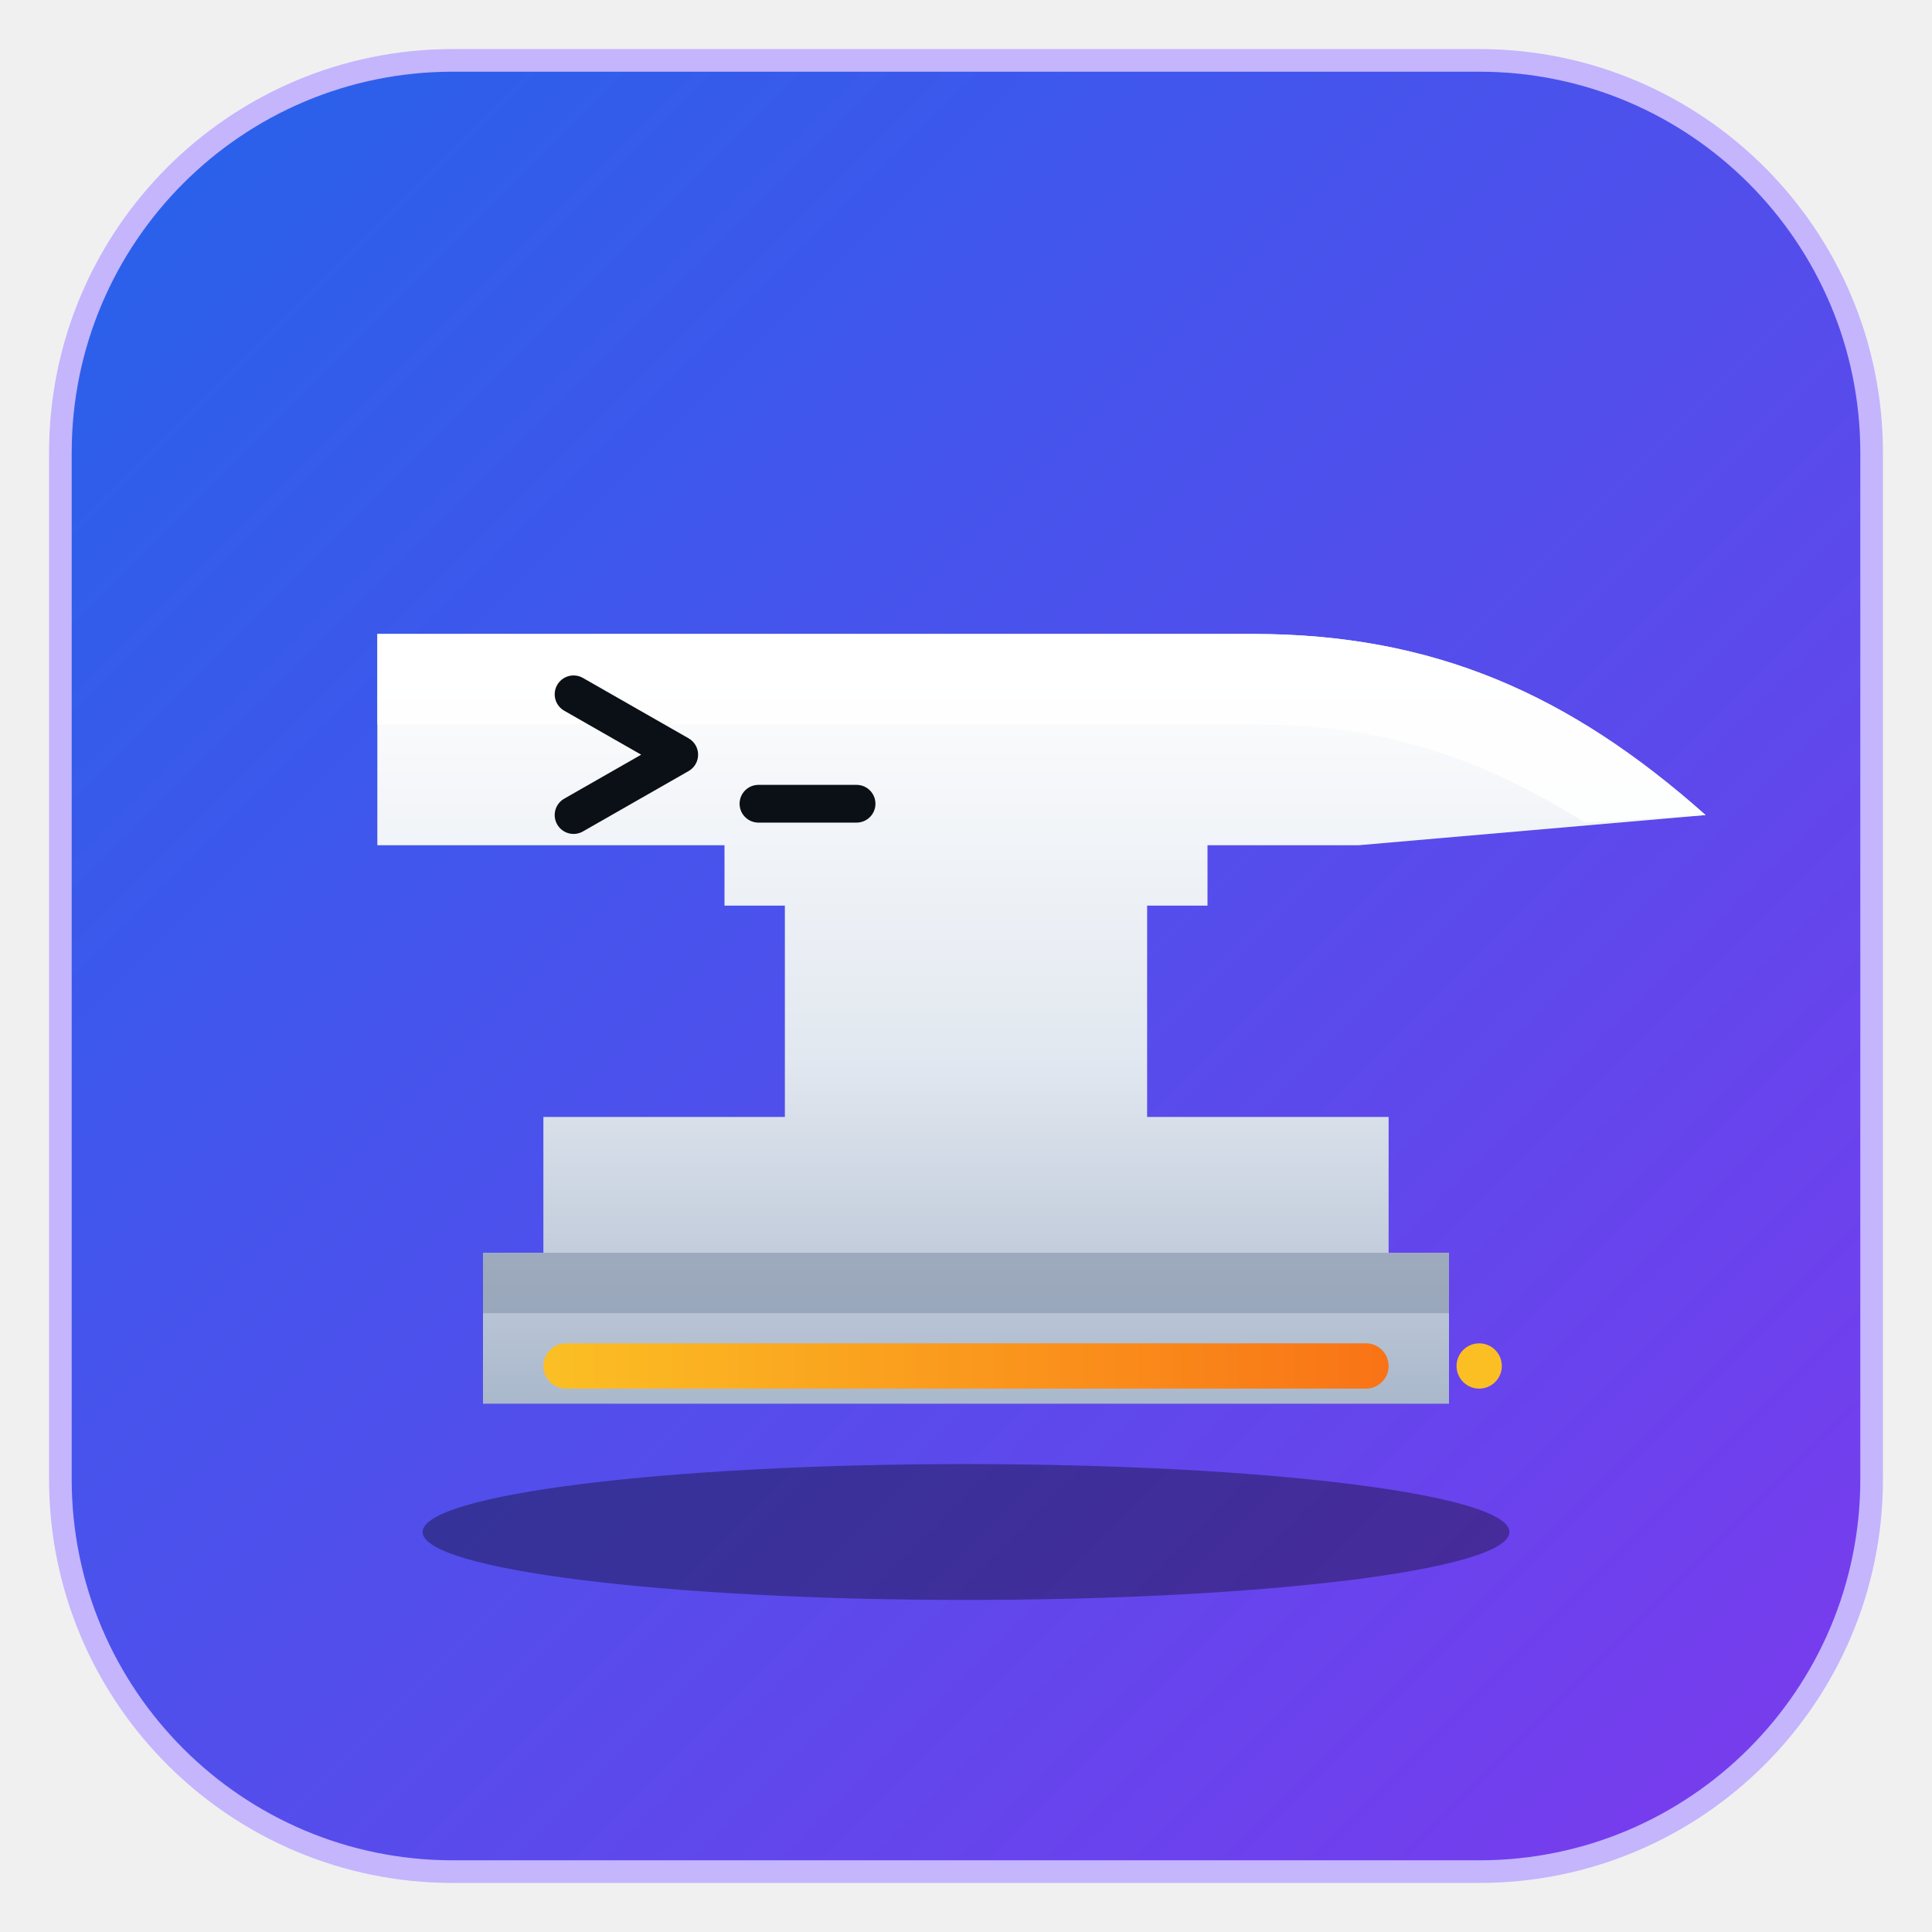
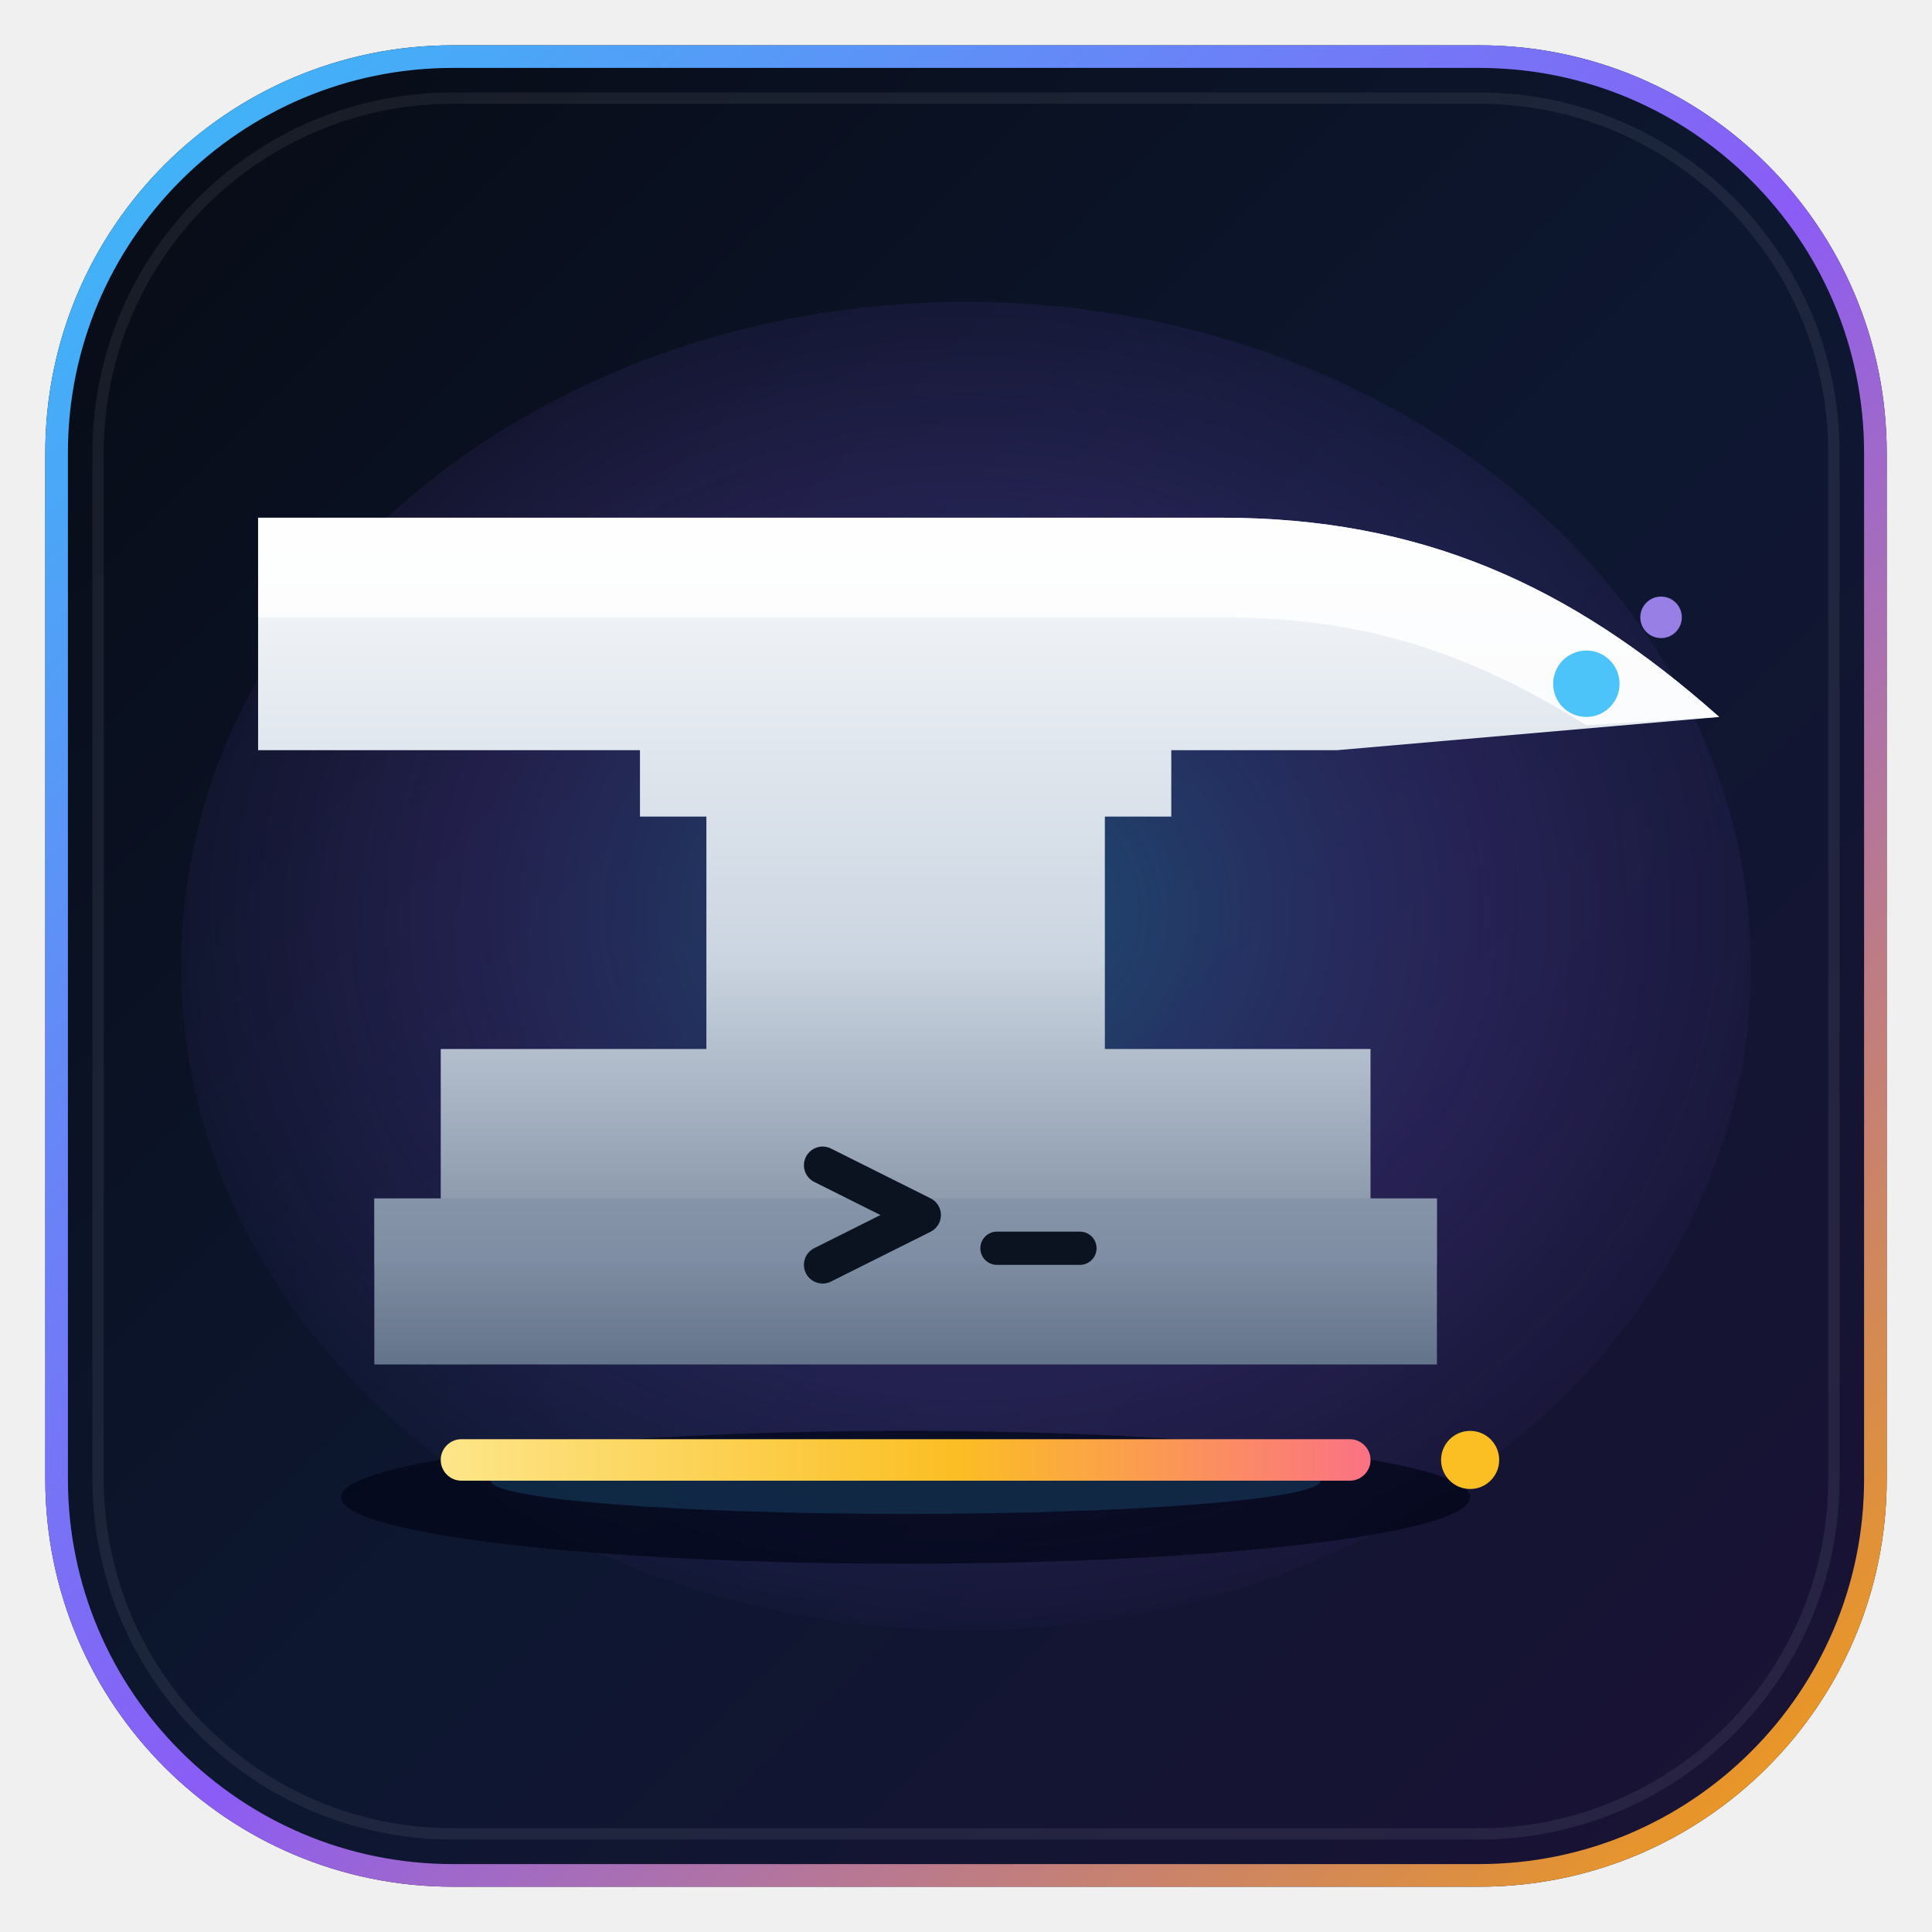
<svg xmlns="http://www.w3.org/2000/svg" viewBox="0 0 256 256" width="256" height="256">
  <defs>
    <linearGradient id="bg" x1="0" y1="0" x2="1" y2="1">
-       <stop offset="0" stop-color="#2563eb" />
-       <stop offset="1" stop-color="#7c3aed" />
+       <stop offset="0" stop-color="#070b14" />
+       <stop offset="0.52" stop-color="#0d1730" />
+       <stop offset="1" stop-color="#1b1235" />
    </linearGradient>
+     <linearGradient id="ring" x1="0" y1="0" x2="1" y2="1">
+       <stop offset="0" stop-color="#38bdf8" />
+       <stop offset="0.52" stop-color="#8b5cf6" />
+       <stop offset="1" stop-color="#f59e0b" />
+     </linearGradient>
+     <radialGradient id="glow" cx="0.5" cy="0.46" r="0.58">
+       <stop offset="0" stop-color="#38bdf8" stop-opacity="0.34" />
+       <stop offset="0.55" stop-color="#8b5cf6" stop-opacity="0.18" />
+       <stop offset="1" stop-color="#8b5cf6" stop-opacity="0" />
+     </radialGradient>
    <linearGradient id="steel" x1="0" y1="0" x2="0" y2="1">
+       <stop offset="0" stop-color="#f8fafc" />
+       <stop offset="0.52" stop-color="#cbd5e1" />
+       <stop offset="1" stop-color="#64748b" />
+     </linearGradient>
+     <linearGradient id="face" x1="0" y1="0" x2="1" y2="0">
      <stop offset="0" stop-color="#ffffff" />
-       <stop offset="0.55" stop-color="#e2e8f0" />
-       <stop offset="1" stop-color="#aab8cc" />
+       <stop offset="0.58" stop-color="#bae6fd" />
+       <stop offset="1" stop-color="#94a3b8" />
    </linearGradient>
-     <linearGradient id="accent" x1="0" y1="0" x2="1" y2="0">
-       <stop offset="0" stop-color="#fbbf24" />
-       <stop offset="1" stop-color="#f97316" />
+     <linearGradient id="amber" x1="0" y1="0" x2="1" y2="0">
+       <stop offset="0" stop-color="#fde68a" />
+       <stop offset="0.55" stop-color="#fbbf24" />
+       <stop offset="1" stop-color="#fb7185" />
    </linearGradient>
  </defs>
-   <rect x="8" y="8" width="240" height="240" rx="52" fill="url(#bg)" stroke="#c4b5fd" stroke-width="3" />
-   <ellipse cx="128" cy="203" rx="72" ry="9" fill="#000" opacity="0.35" />
-   <path d="M50 84H166C190 84 208 92 226 108L180 112H160V120H152V148H184V166H192V186H64V166H72V148H104V120H96V112H50Z" fill="url(#steel)" />
-   <path d="M50 84H166C190 84 208 92 226 108L210 109C194 99 181 96 166 96H50Z" fill="#fff" opacity="0.85" />
-   <path d="M64 166H192V174H64Z" fill="#7f8ea6" opacity="0.55" />
-   <path d="M76 92L90 100L76 108" fill="none" stroke="#0b0f16" stroke-width="5" stroke-linecap="round" stroke-linejoin="round" />
-   <rect x="98" y="104" width="18" height="5" rx="2.5" fill="#0b0f16" />
-   <rect x="72" y="178" width="112" height="6" rx="3" fill="url(#accent)" />
-   <circle cx="196" cy="181" r="3" fill="#fbbf24" />
+   <rect x="6" y="6" width="244" height="244" rx="54" fill="url(#bg)" />
+   <rect x="7.5" y="7.5" width="241" height="241" rx="52.5" fill="none" stroke="url(#ring)" stroke-width="3" />
+   <rect x="13" y="13" width="230" height="230" rx="47" fill="none" stroke="#ffffff" stroke-opacity="0.07" stroke-width="1.5" />
+   <ellipse cx="128" cy="128" rx="104" ry="88" fill="url(#glow)" />
+   <g transform="translate(120 128) scale(1.10) translate(-128 -138)">
+     <ellipse cx="128" cy="202" rx="68" ry="8" fill="#020617" opacity="0.72" />
+     <ellipse cx="128" cy="200" rx="50" ry="4" fill="#38bdf8" opacity="0.16" />
+     <path d="M50 84H166C190 84 208 92 226 108L180 112H160V120H152V148H184V166H192V186H64V166H72V148H104V120H96V112H50Z" fill="url(#steel)" />
+     <path d="M50 84H166C190 84 208 92 226 108L210 109C194 99 181 96 166 96H50Z" fill="#fff" opacity="0.85" />
+     <path d="M64 166H192V174H64Z" fill="#7f8ea6" opacity="0.55" />
+     <path d="M118 162L130 168L118 174" fill="none" stroke="#0b1220" stroke-width="4.5" stroke-linecap="round" stroke-linejoin="round" />
+     <rect x="137" y="170" width="14" height="4" rx="2" fill="#0b1220" />
+     <rect x="72" y="195" width="112" height="5" rx="2.5" fill="url(#amber)" />
+     <circle cx="196" cy="197.5" r="3.5" fill="#fbbf24" />
+     <circle cx="210" cy="104" r="4" fill="#38bdf8" opacity="0.9" />
+     <circle cx="219" cy="96" r="2.5" fill="#a78bfa" opacity="0.9" />
+   </g>
</svg>
